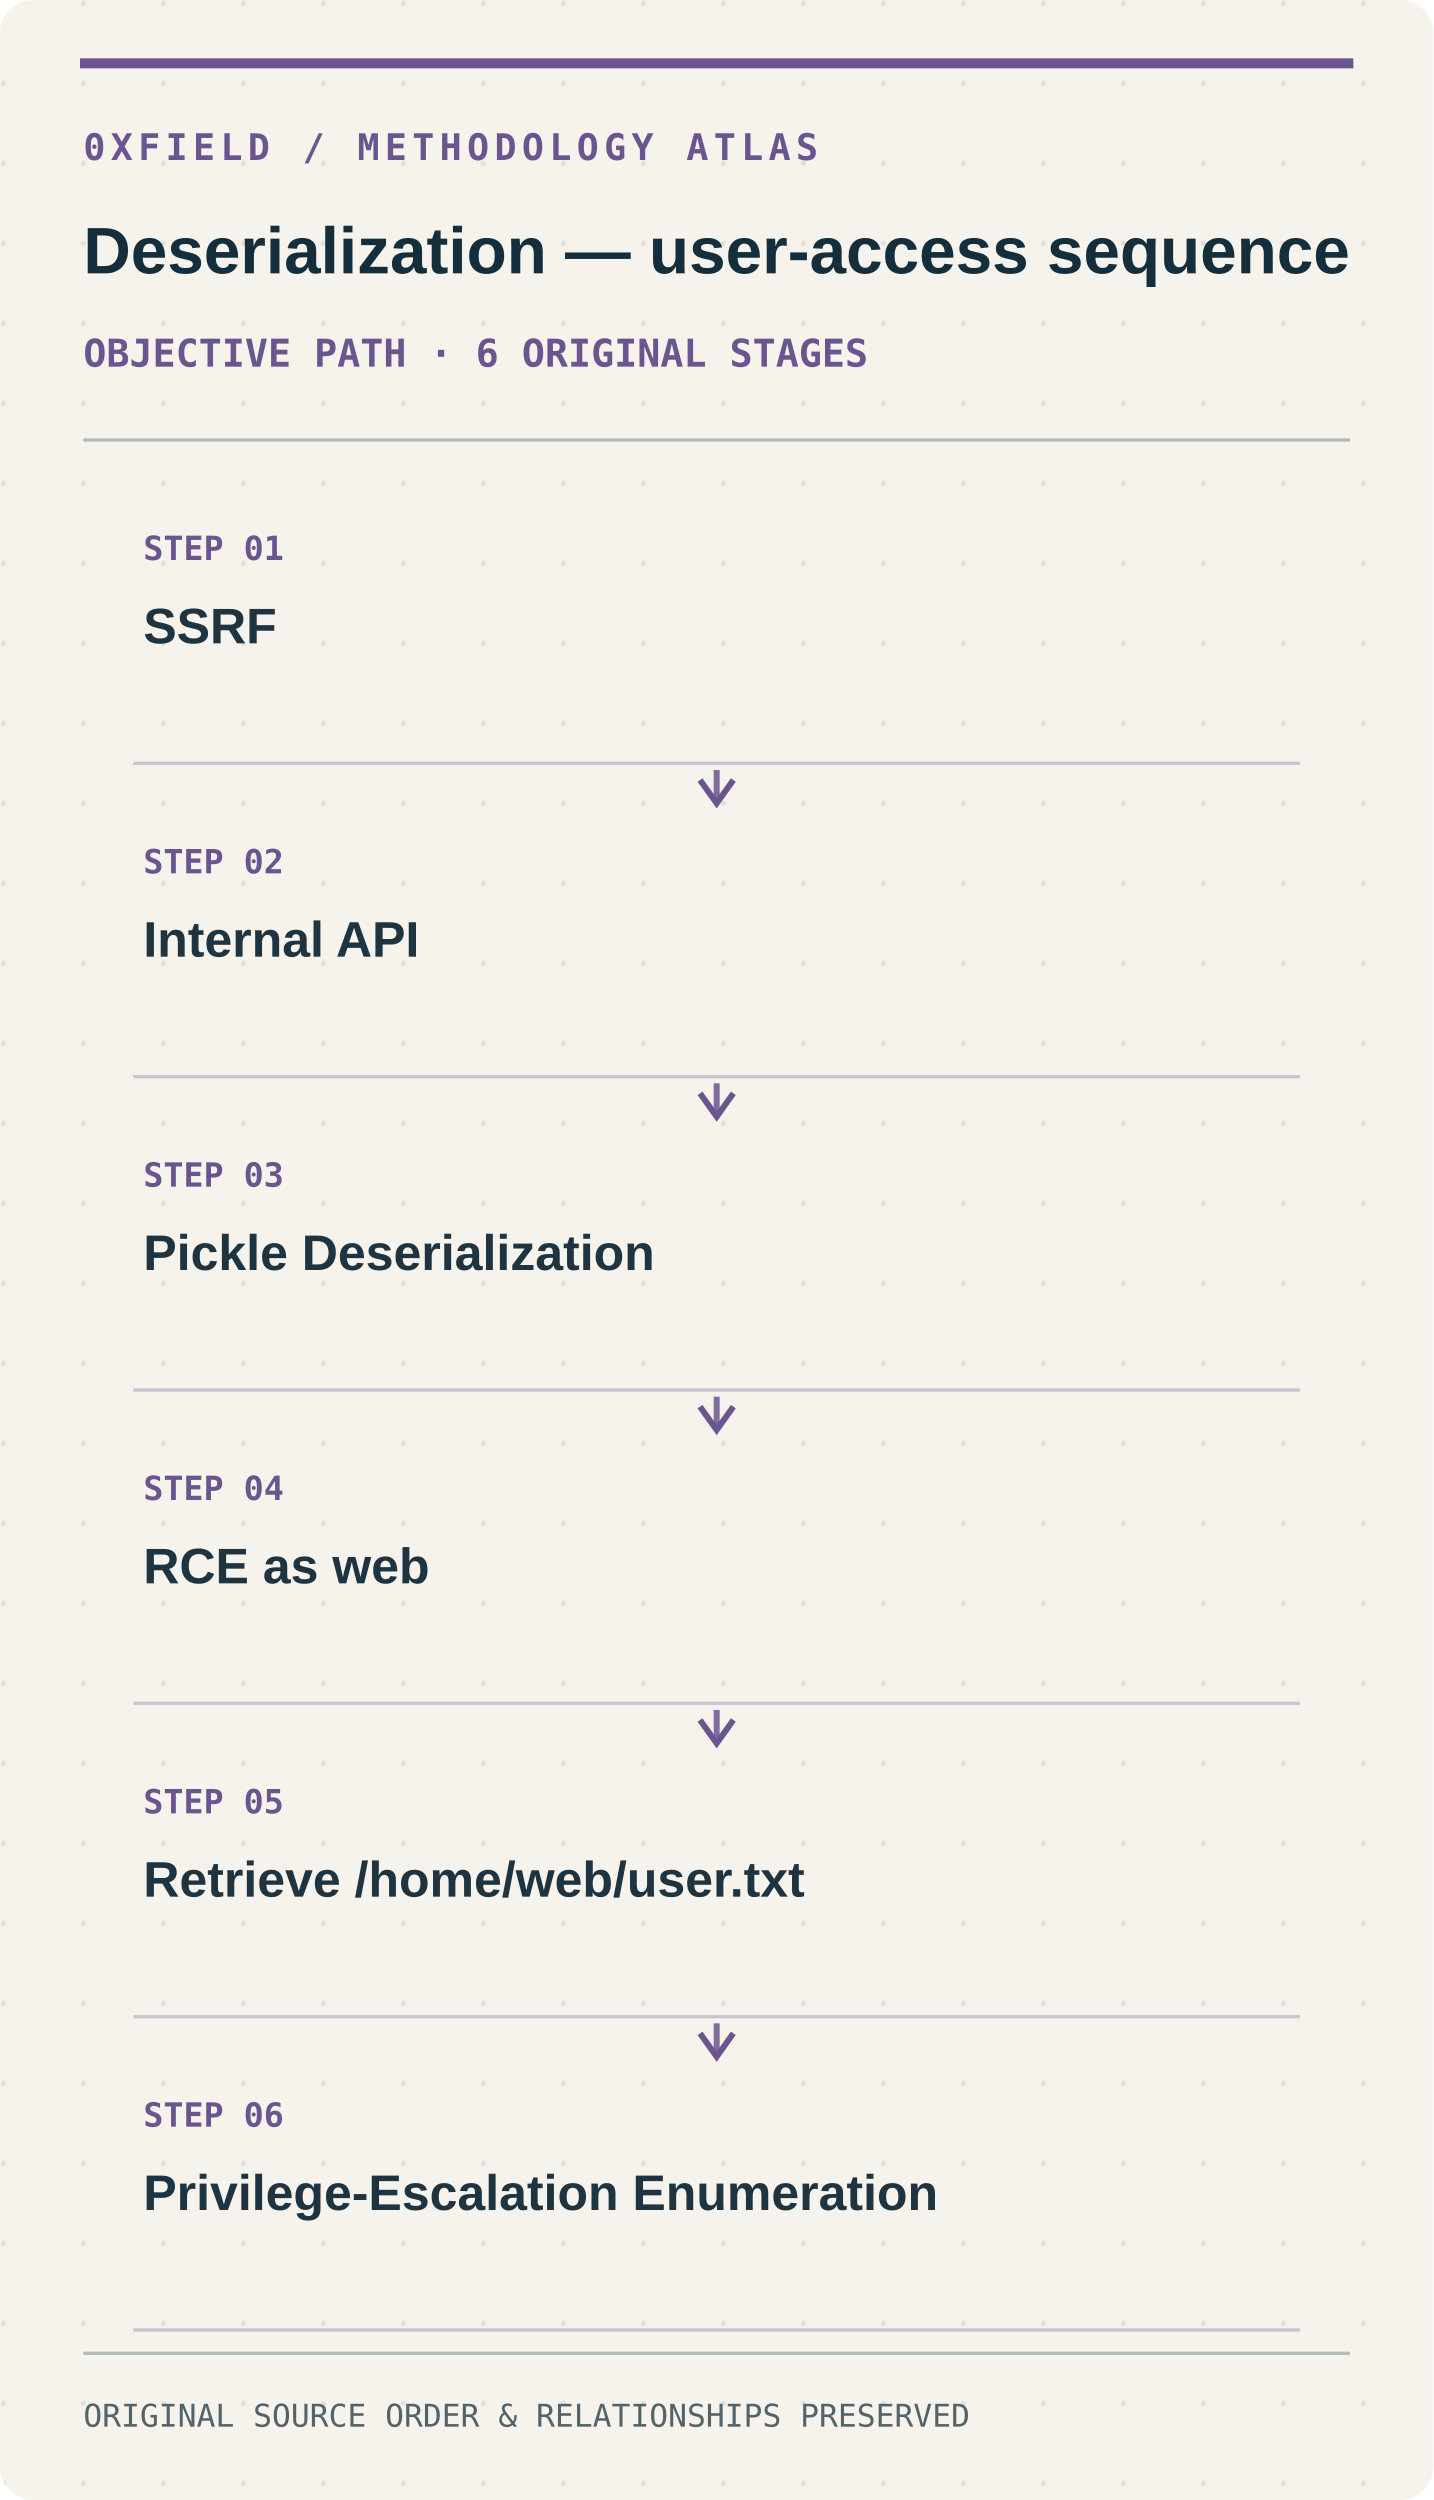
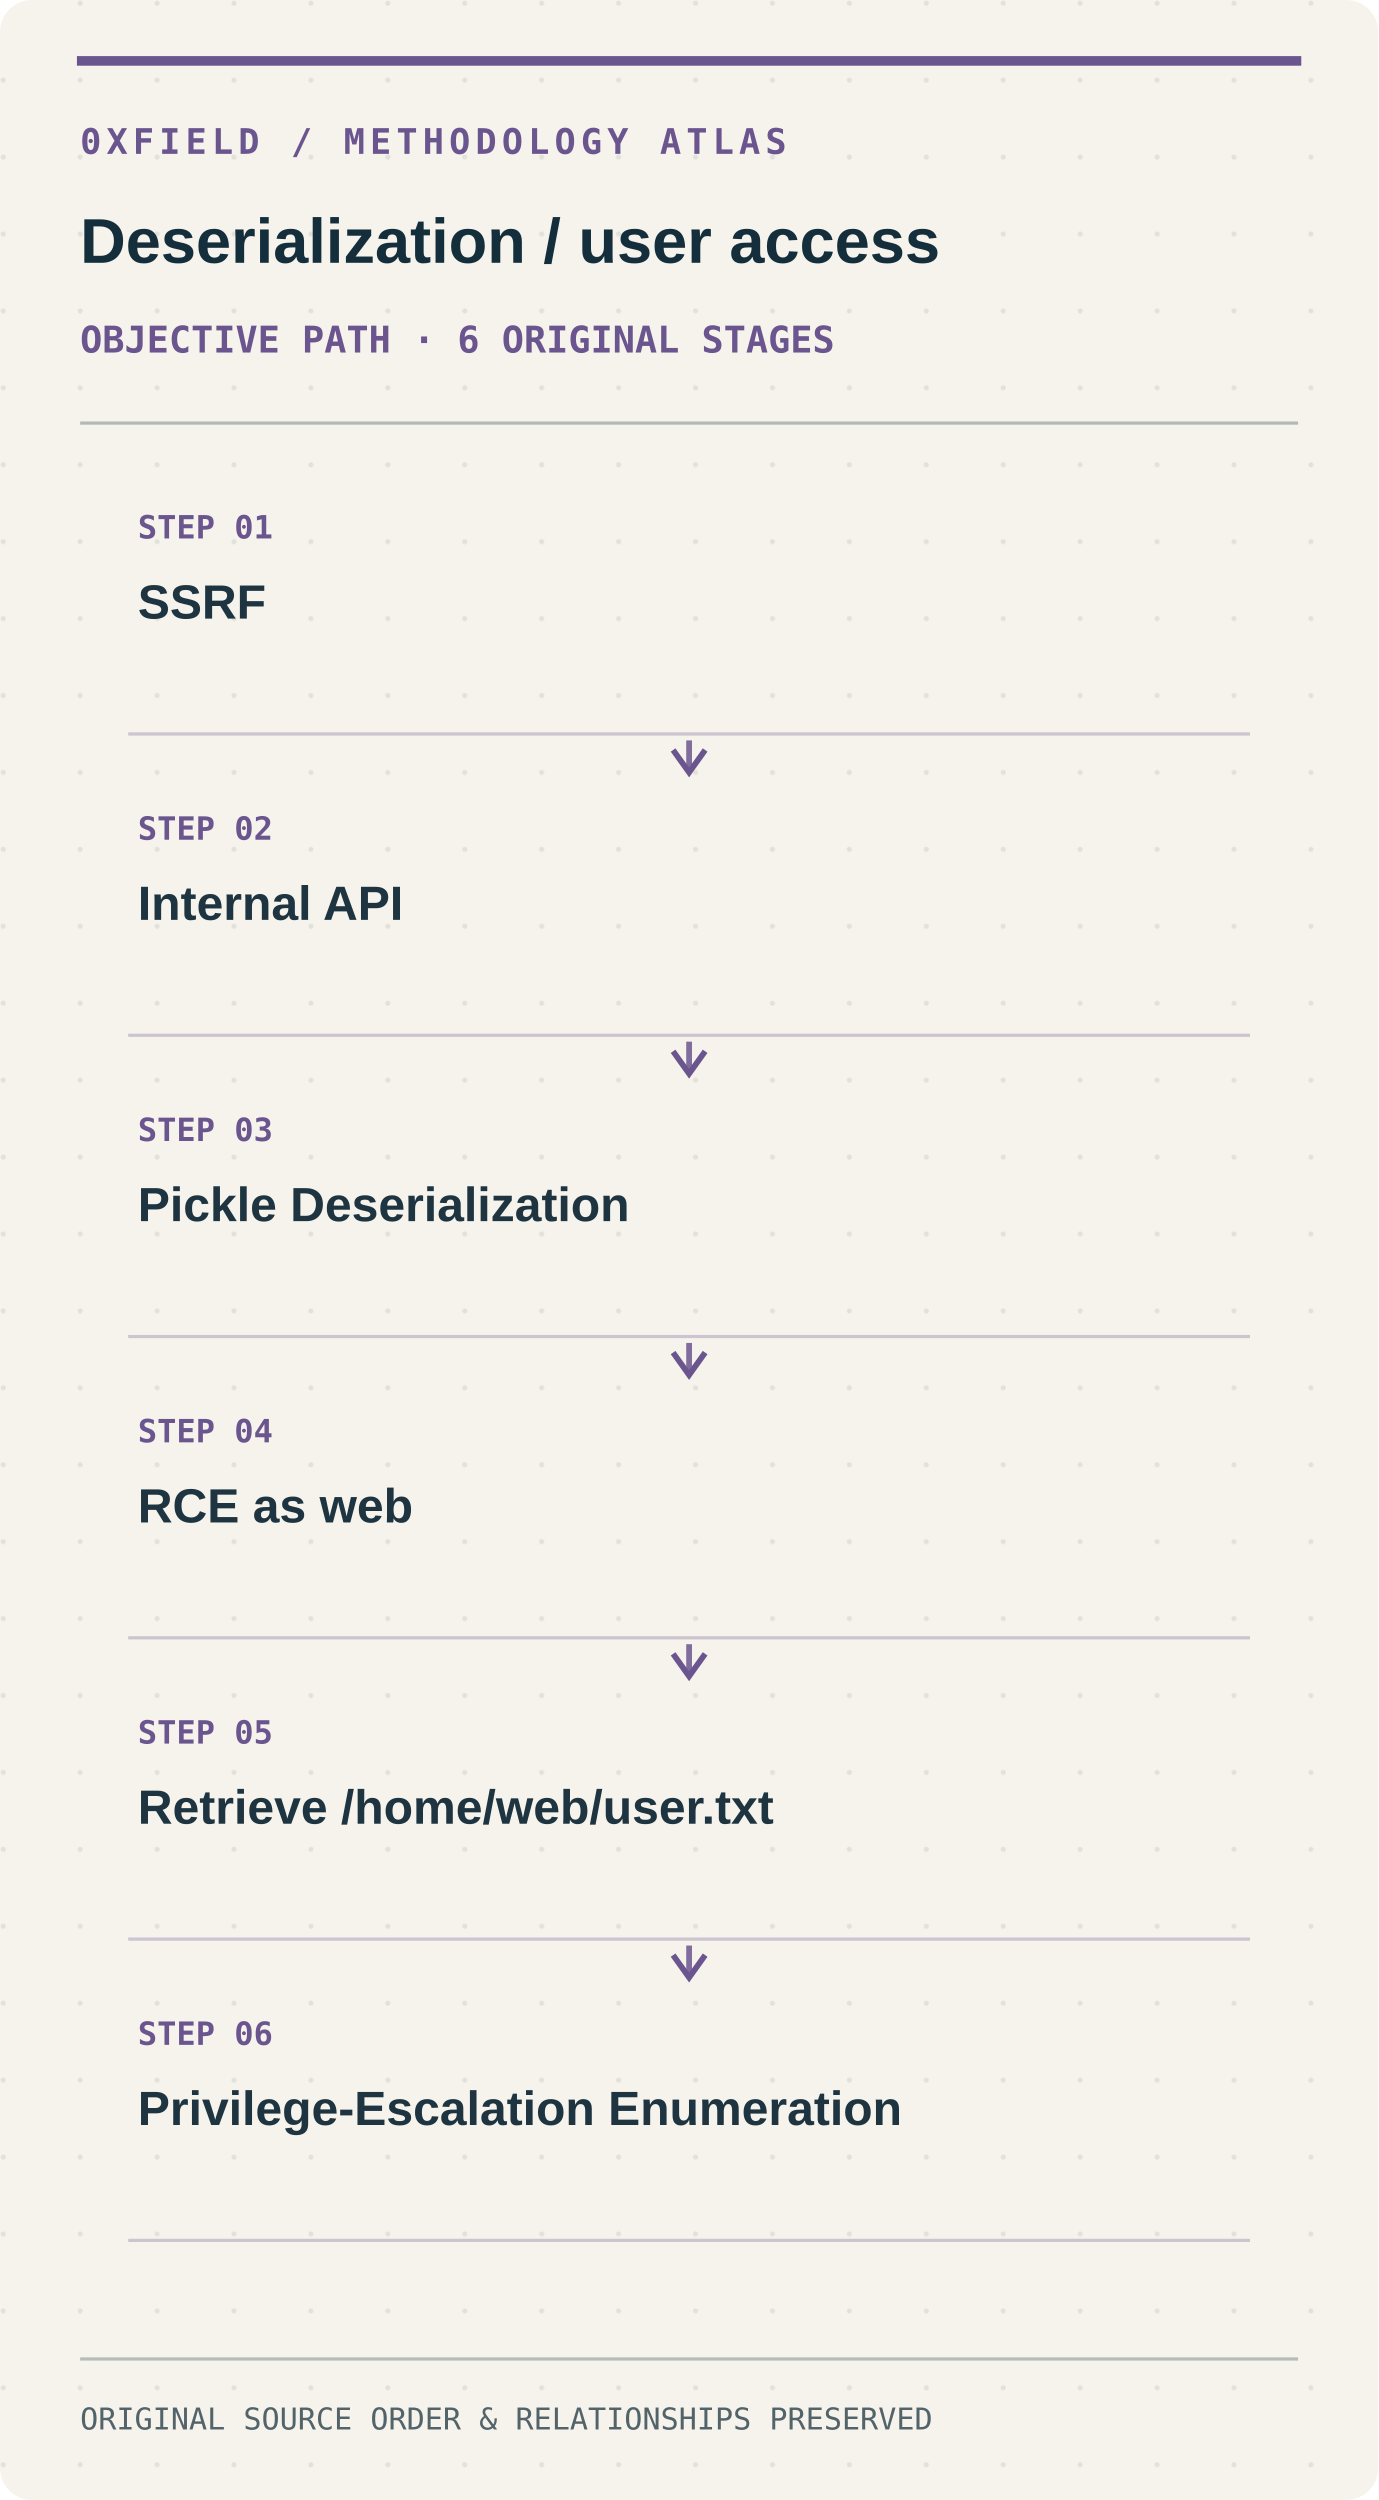
- <svg xmlns="http://www.w3.org/2000/svg" width="430" height="750" viewBox="0 0 430 750" data-layout="summary-loop" role="img" aria-labelledby="atlas-title atlas-desc">
+ <svg xmlns="http://www.w3.org/2000/svg" width="430" height="780" viewBox="0 0 430 780" data-layout="summary-loop" role="img" aria-labelledby="atlas-title atlas-desc">
  <defs>
    <pattern id="atlas-dot" width="24" height="24" patternUnits="userSpaceOnUse">
      <circle cx="1" cy="1" r=".8" fill="#8d9693" opacity=".19" />
    </pattern>
  </defs>
-   <rect width="430" height="750" rx="10" fill="#f5f3eb" />
-   <rect width="430" height="750" rx="10" fill="url(#atlas-dot)" />
+   <rect width="430" height="780" rx="10" fill="#f5f3eb" />
+   <rect width="430" height="780" rx="10" fill="url(#atlas-dot)" />
  <path d="M24 19H406" stroke="#6b558f" stroke-width="3" />
  <text x="25" y="48" font-family="Consolas,monospace" fill="#6b558f" font-size="11" letter-spacing="1.6" font-weight="700">0XFIELD  /  METHODOLOGY ATLAS</text>
-   <text x="25" y="82" font-family="Arial,Helvetica,sans-serif" font-weight="800" font-size="19.7" fill="#142e3c">Deserialization — user-access sequence</text>
+   <text x="25" y="82" font-family="Arial,Helvetica,sans-serif" font-weight="800" font-size="19.7" fill="#142e3c">Deserialization / user access</text>
  <text x="25" y="110" font-family="Consolas,monospace" font-size="11.5" font-weight="700" fill="#6b558f">OBJECTIVE PATH  ·  6 ORIGINAL STAGES</text>
  <path d="M25 132H405" stroke="#91a0a0" stroke-width="1" opacity=".68" />
  <g id="stage-01" aria-label="SSRF">
    <text x="43" y="168" font-family="Consolas,monospace" font-size="10" font-weight="700" text-anchor="start" fill="#6b558f">STEP 01</text>
    <text x="43" y="193" font-family="Arial,Helvetica,sans-serif" font-size="15" font-weight="600" text-anchor="start" fill="#1e3440">
      <tspan x="43" dy="0">SSRF</tspan>
    </text>
    <path d="M40 229H390" stroke="#6b558f" stroke-width="1" stroke-opacity=".3" />
  </g>
  <path d="M215 231V241" stroke="#6b558f" stroke-width="1.8" stroke-linejoin="round" fill="none" opacity=".85" />
  <path d="M210 234L215 241L220 234" stroke="#6b558f" stroke-width="1.8" fill="none" />
  <g id="stage-02" aria-label="Internal API">
    <text x="43" y="262" font-family="Consolas,monospace" font-size="10" font-weight="700" text-anchor="start" fill="#6b558f">STEP 02</text>
    <text x="43" y="287" font-family="Arial,Helvetica,sans-serif" font-size="15" font-weight="600" text-anchor="start" fill="#1e3440">
      <tspan x="43" dy="0">Internal API</tspan>
    </text>
    <path d="M40 323H390" stroke="#6b558f" stroke-width="1" stroke-opacity=".3" />
  </g>
  <path d="M215 325V335" stroke="#6b558f" stroke-width="1.8" stroke-linejoin="round" fill="none" opacity=".85" />
  <path d="M210 328L215 335L220 328" stroke="#6b558f" stroke-width="1.8" fill="none" />
  <g id="stage-03" aria-label="Pickle Deserialization">
    <text x="43" y="356" font-family="Consolas,monospace" font-size="10" font-weight="700" text-anchor="start" fill="#6b558f">STEP 03</text>
    <text x="43" y="381" font-family="Arial,Helvetica,sans-serif" font-size="15" font-weight="600" text-anchor="start" fill="#1e3440">
      <tspan x="43" dy="0">Pickle Deserialization</tspan>
    </text>
    <path d="M40 417H390" stroke="#6b558f" stroke-width="1" stroke-opacity=".3" />
  </g>
  <path d="M215 419V429" stroke="#6b558f" stroke-width="1.8" stroke-linejoin="round" fill="none" opacity=".85" />
  <path d="M210 422L215 429L220 422" stroke="#6b558f" stroke-width="1.8" fill="none" />
  <g id="stage-04" aria-label="RCE as web">
    <text x="43" y="450" font-family="Consolas,monospace" font-size="10" font-weight="700" text-anchor="start" fill="#6b558f">STEP 04</text>
    <text x="43" y="475" font-family="Arial,Helvetica,sans-serif" font-size="15" font-weight="600" text-anchor="start" fill="#1e3440">
      <tspan x="43" dy="0">RCE as web</tspan>
    </text>
    <path d="M40 511H390" stroke="#6b558f" stroke-width="1" stroke-opacity=".3" />
  </g>
  <path d="M215 513V523" stroke="#6b558f" stroke-width="1.8" stroke-linejoin="round" fill="none" opacity=".85" />
  <path d="M210 516L215 523L220 516" stroke="#6b558f" stroke-width="1.8" fill="none" />
  <g id="stage-05" aria-label="Retrieve /home/web/user.txt">
    <text x="43" y="544" font-family="Consolas,monospace" font-size="10" font-weight="700" text-anchor="start" fill="#6b558f">STEP 05</text>
    <text x="43" y="569" font-family="Arial,Helvetica,sans-serif" font-size="15" font-weight="600" text-anchor="start" fill="#1e3440">
      <tspan x="43" dy="0">Retrieve /home/web/user.txt</tspan>
    </text>
    <path d="M40 605H390" stroke="#6b558f" stroke-width="1" stroke-opacity=".3" />
  </g>
  <path d="M215 607V617" stroke="#6b558f" stroke-width="1.8" stroke-linejoin="round" fill="none" opacity=".85" />
  <path d="M210 610L215 617L220 610" stroke="#6b558f" stroke-width="1.8" fill="none" />
  <g id="stage-06" aria-label="Privilege-Escalation Enumeration">
    <text x="43" y="638" font-family="Consolas,monospace" font-size="10" font-weight="700" text-anchor="start" fill="#6b558f">STEP 06</text>
    <text x="43" y="663" font-family="Arial,Helvetica,sans-serif" font-size="15" font-weight="600" text-anchor="start" fill="#1e3440">
      <tspan x="43" dy="0">Privilege-Escalation Enumeration</tspan>
    </text>
    <path d="M40 699H390" stroke="#6b558f" stroke-width="1" stroke-opacity=".3" />
  </g>
-   <path d="M25 706H405" stroke="#91a0a0" stroke-width="1" opacity=".65" />
-   <text x="25" y="728" fill="#52636a" font-family="Consolas,monospace" font-size="9.4">ORIGINAL SOURCE ORDER &amp; RELATIONSHIPS PRESERVED</text>
+   <path d="M25 736H405" stroke="#91a0a0" stroke-width="1" opacity=".65" />
+   <text x="25" y="758" fill="#52636a" font-family="Consolas,monospace" font-size="9.4">ORIGINAL SOURCE ORDER &amp; RELATIONSHIPS PRESERVED</text>
</svg>
